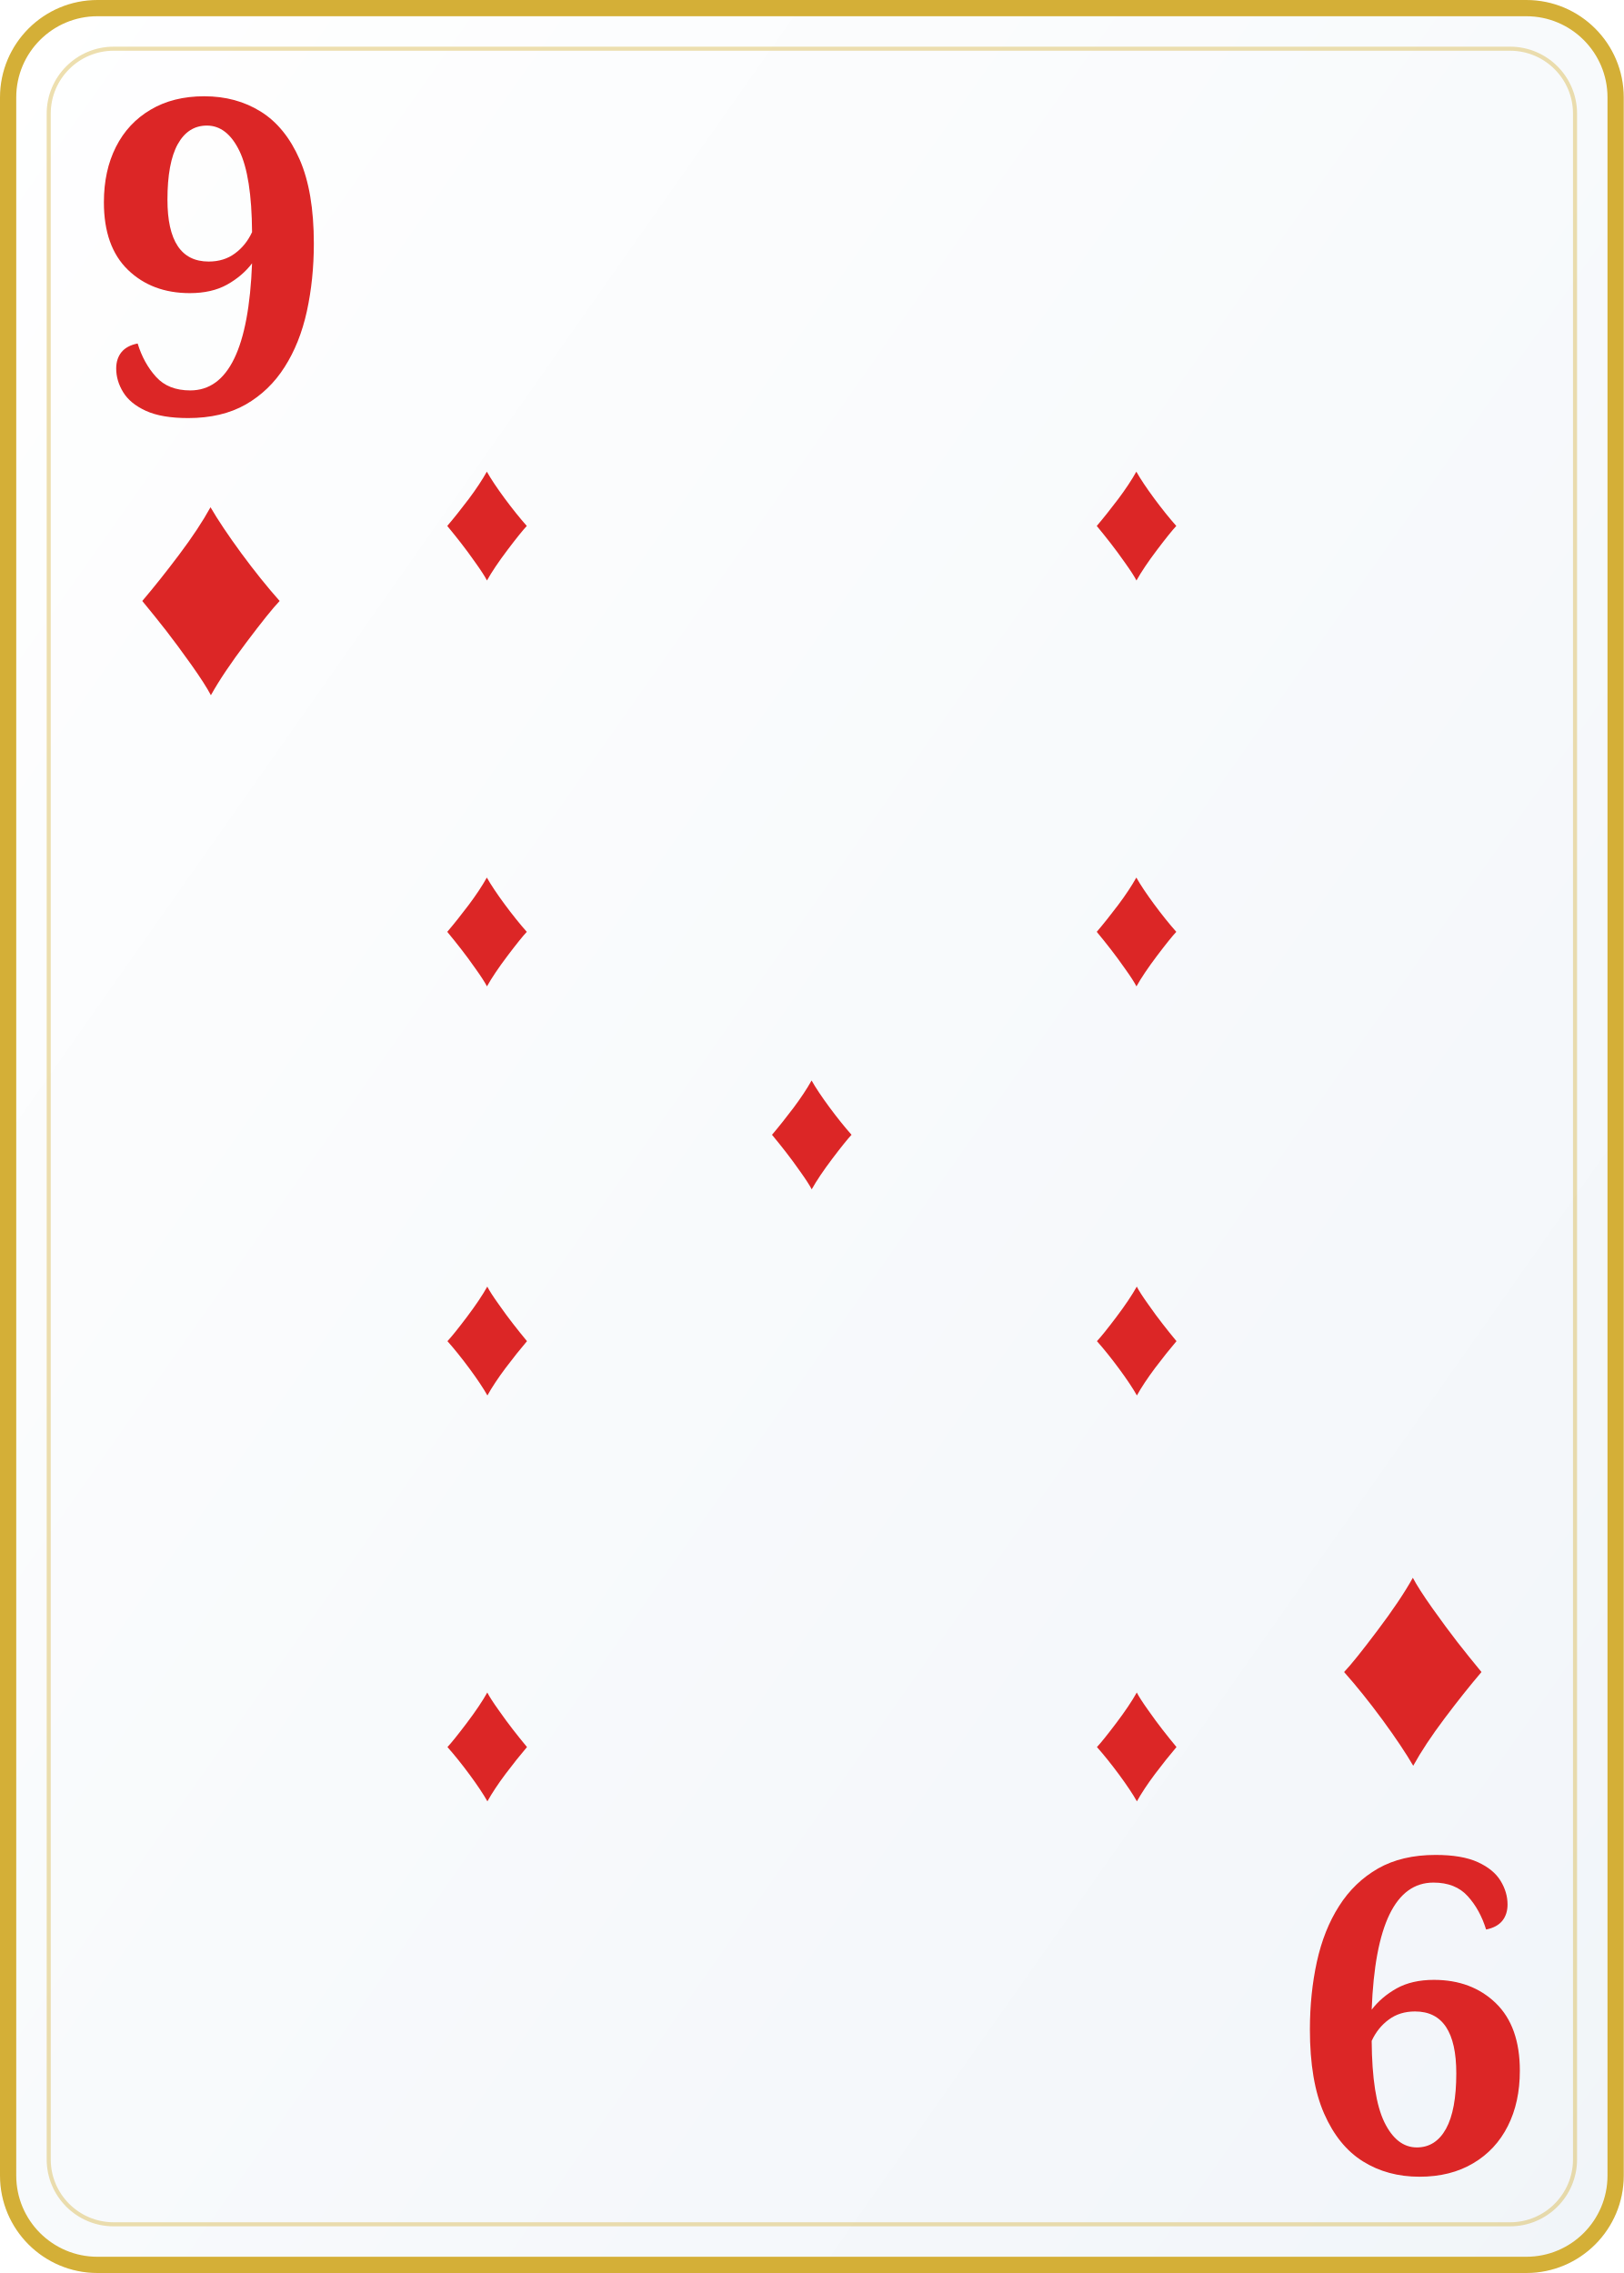
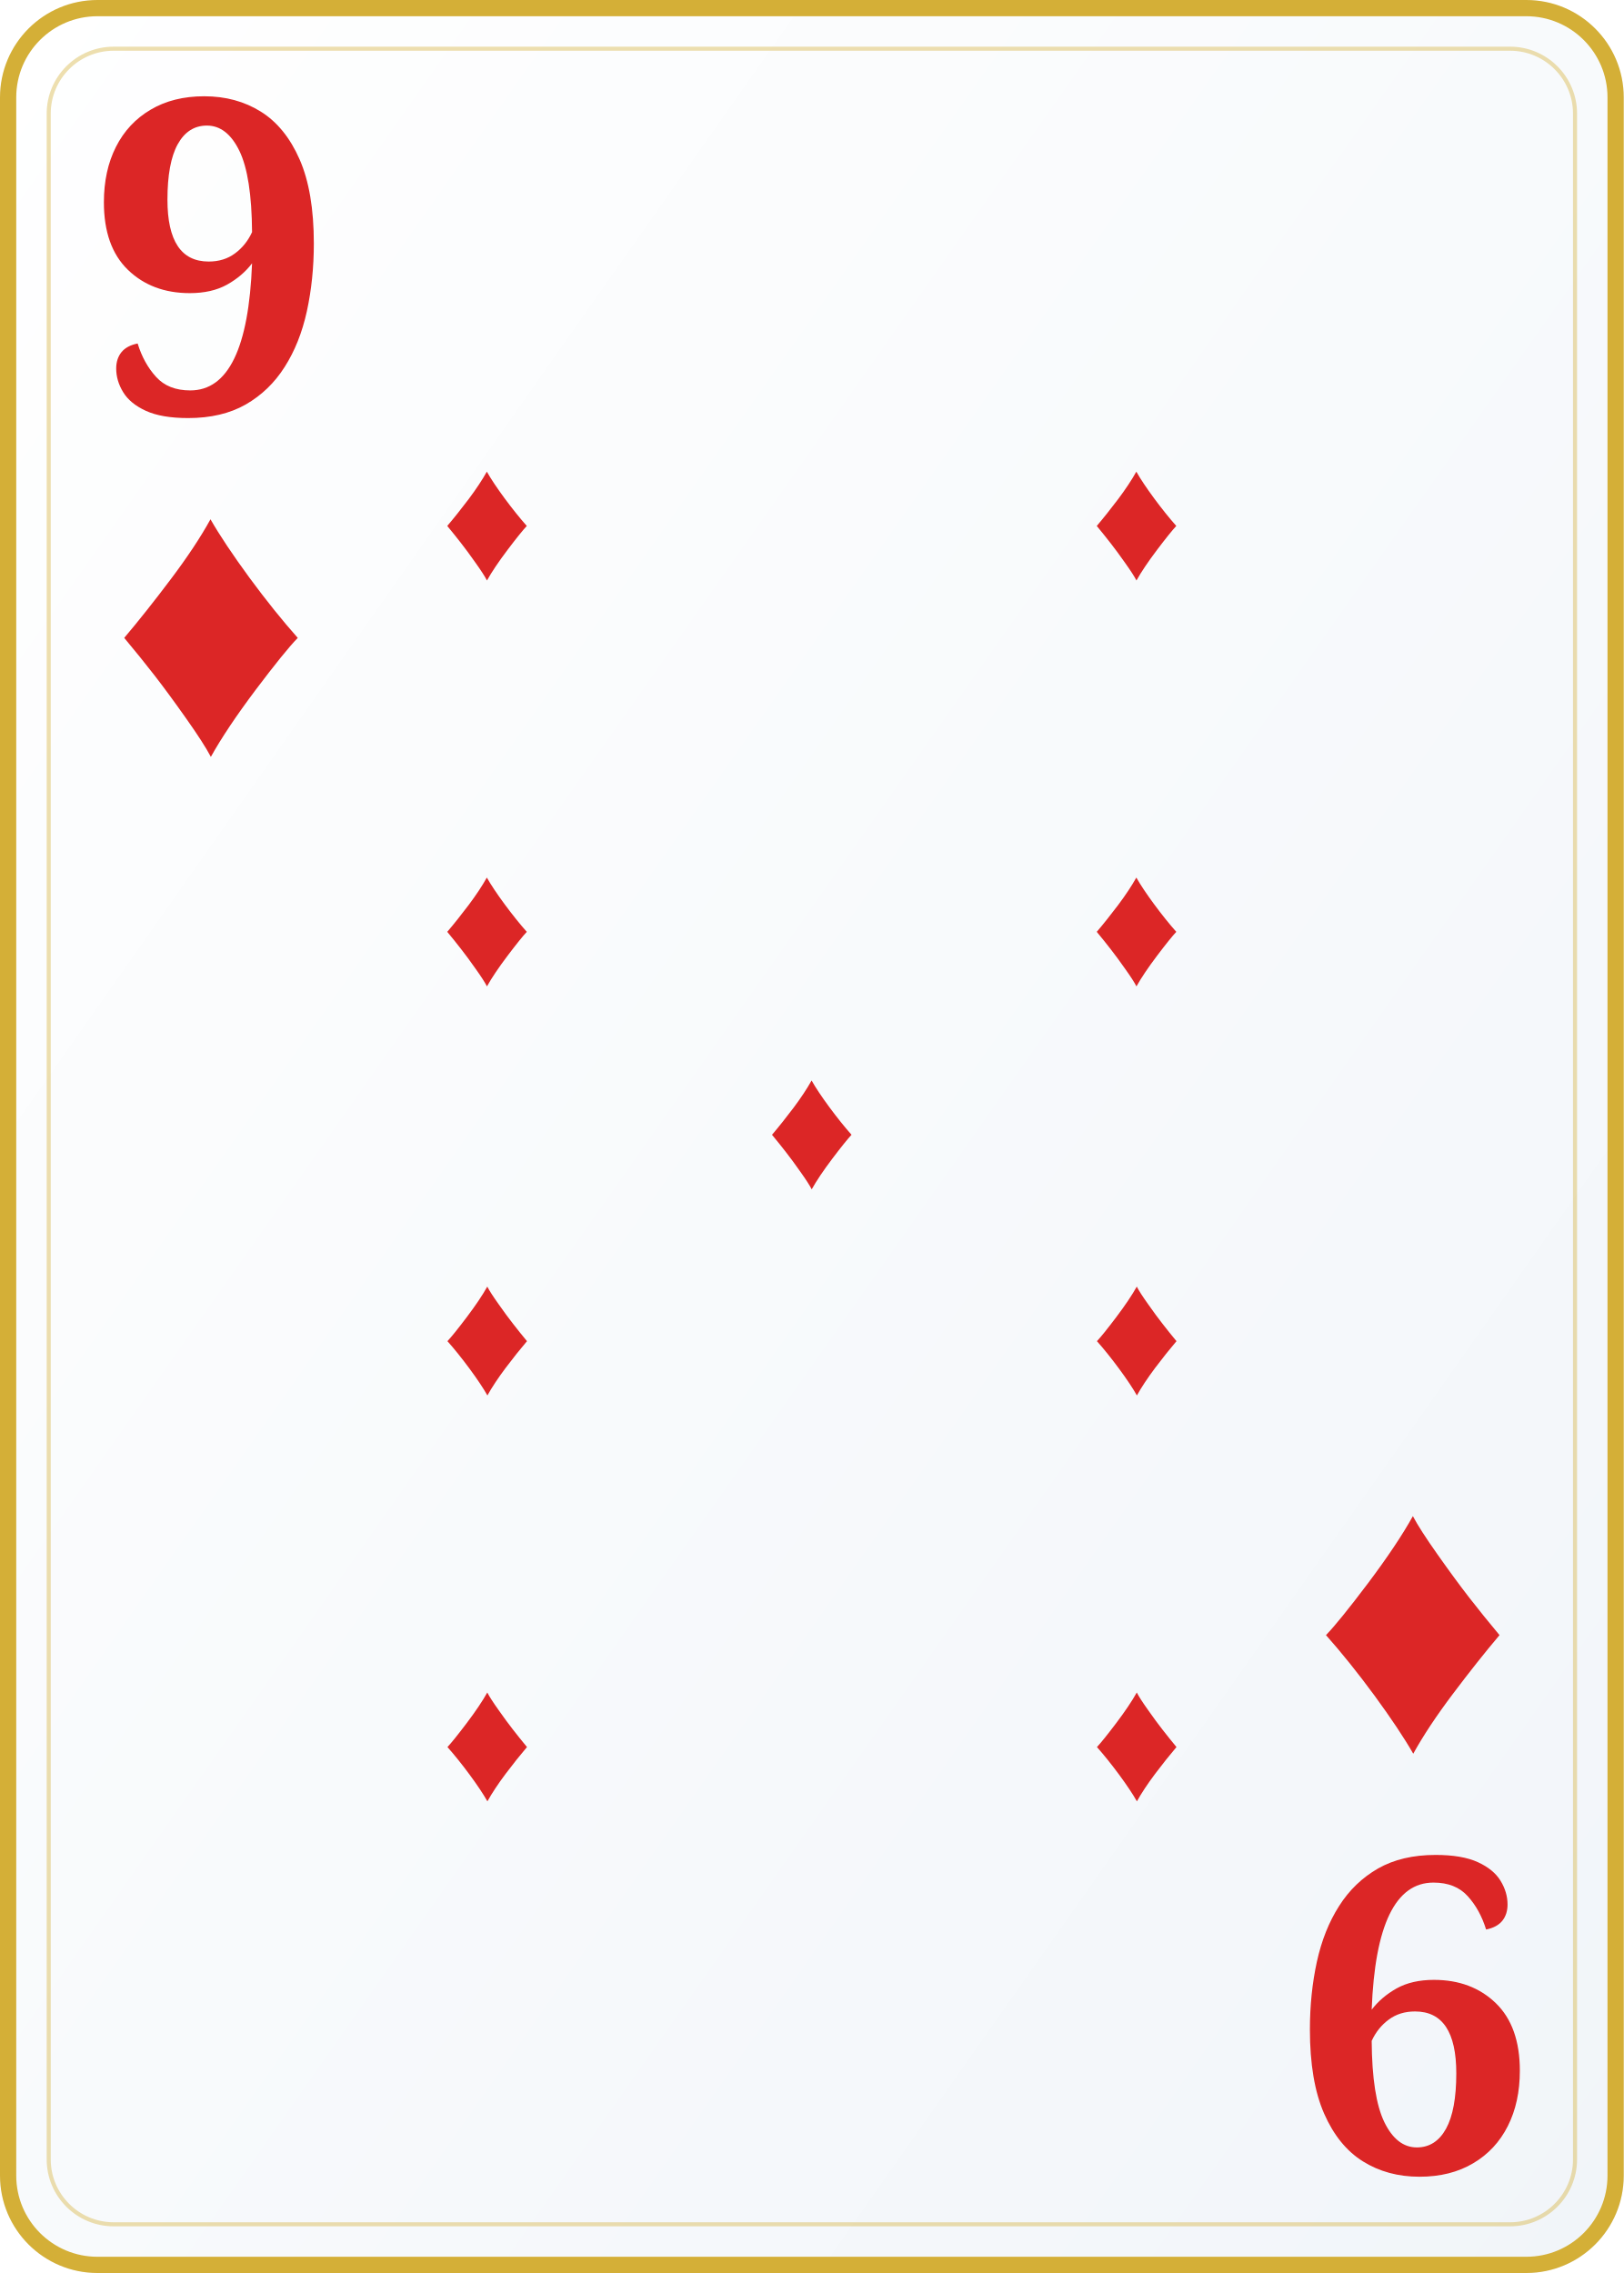
<svg xmlns="http://www.w3.org/2000/svg" viewBox="0 0 200 280" width="200" height="280">
  <defs>
    <linearGradient id="cardBg" x1="0%" y1="0%" x2="100%" y2="100%">
      <stop offset="0%" style="stop-color:#ffffff" />
      <stop offset="100%" style="stop-color:#f1f5f9" />
    </linearGradient>
  </defs>
  <rect width="200" height="280" rx="12" fill="url(#cardBg)" />
  <rect x="1" y="1" width="198" height="278" rx="11" fill="none" stroke="#d4af37" stroke-width="2" />
  <rect x="6" y="6" width="188" height="268" rx="8" fill="none" stroke="#d4af37" stroke-width="0.5" opacity="0.4" />
  <text x="26" y="30" font-family="Georgia,serif" font-size="54" font-weight="900" fill="#dc2626" text-anchor="middle" dominant-baseline="central">9</text>
-   <text x="26" y="72" font-family="Arial,sans-serif" font-size="38" fill="#dc2626" text-anchor="middle" dominant-baseline="central">♦</text>
+   <text x="26" y="76" font-family="Arial,sans-serif" font-size="48" fill="#dc2626" text-anchor="middle" dominant-baseline="central">♦</text>
  <text x="174" y="250" font-family="Georgia,serif" font-size="54" font-weight="900" fill="#dc2626" text-anchor="middle" dominant-baseline="central" transform="rotate(180,174,250)">9</text>
-   <text x="174" y="208" font-family="Arial,sans-serif" font-size="38" fill="#dc2626" text-anchor="middle" dominant-baseline="central" transform="rotate(180,174,208)">♦</text>
+   <text x="174" y="204" font-family="Arial,sans-serif" font-size="48" fill="#dc2626" text-anchor="middle" dominant-baseline="central" transform="rotate(180,174,204)">♦</text>
  <text x="60" y="65" font-family="Arial,sans-serif" font-size="22" fill="#dc2626" text-anchor="middle" dominant-baseline="middle">♦</text>
  <text x="140" y="65" font-family="Arial,sans-serif" font-size="22" fill="#dc2626" text-anchor="middle" dominant-baseline="middle">♦</text>
  <text x="60" y="115" font-family="Arial,sans-serif" font-size="22" fill="#dc2626" text-anchor="middle" dominant-baseline="middle">♦</text>
  <text x="140" y="115" font-family="Arial,sans-serif" font-size="22" fill="#dc2626" text-anchor="middle" dominant-baseline="middle">♦</text>
  <text x="100" y="140" font-family="Arial,sans-serif" font-size="22" fill="#dc2626" text-anchor="middle" dominant-baseline="middle">♦</text>
  <text x="60" y="165" font-family="Arial,sans-serif" font-size="22" fill="#dc2626" text-anchor="middle" dominant-baseline="middle" transform="rotate(180,60,165)">♦</text>
  <text x="140" y="165" font-family="Arial,sans-serif" font-size="22" fill="#dc2626" text-anchor="middle" dominant-baseline="middle" transform="rotate(180,140,165)">♦</text>
  <text x="60" y="215" font-family="Arial,sans-serif" font-size="22" fill="#dc2626" text-anchor="middle" dominant-baseline="middle" transform="rotate(180,60,215)">♦</text>
  <text x="140" y="215" font-family="Arial,sans-serif" font-size="22" fill="#dc2626" text-anchor="middle" dominant-baseline="middle" transform="rotate(180,140,215)">♦</text>
</svg>
